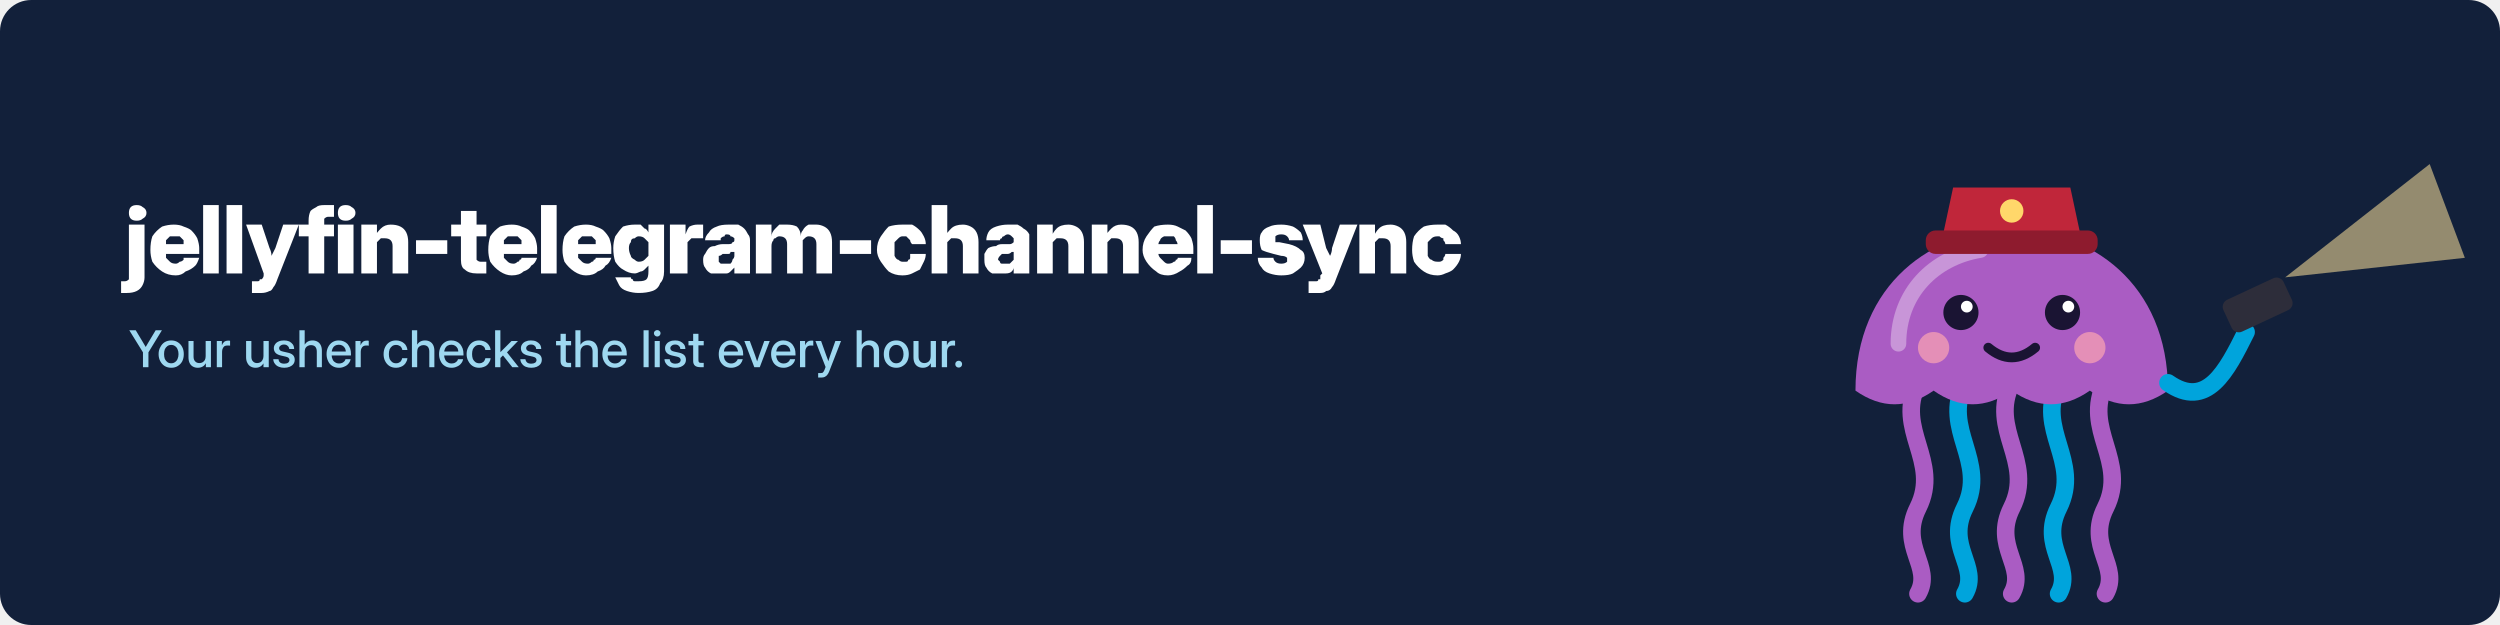
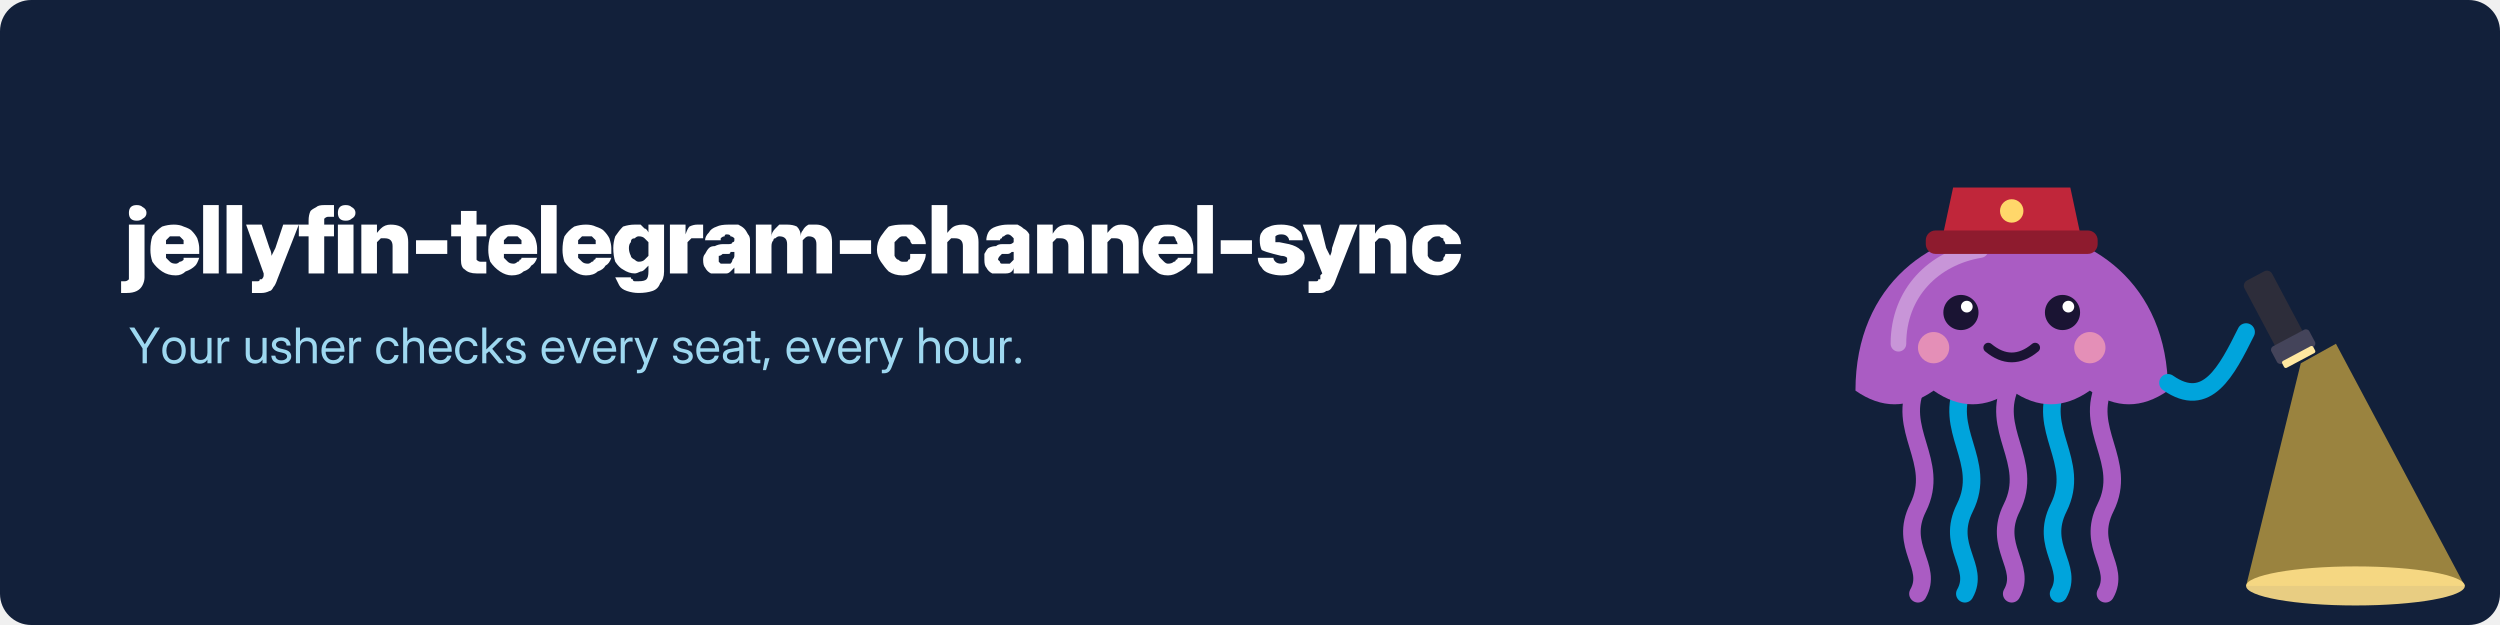
<svg xmlns="http://www.w3.org/2000/svg" viewBox="0 0 1280 320" width="1280" height="320" role="img" aria-label="jellyfin-telegram-channel-sync">
  <defs>
    <clipPath id="c">
      <rect width="1280" height="320" rx="16" />
    </clipPath>
  </defs>
  <g clip-path="url(#c)">
    <rect width="1280" height="320" fill="#12203A" />
    <path d="M982 196 c-12 24 12 40 0 64 c-10 20 8 30 0 44" fill="none" stroke="#AA5CC3" stroke-width="9" stroke-linecap="round" />
    <path d="M1006 196 c-12 24 12 40 0 64 c-10 20 8 30 0 44" fill="none" stroke="#00A4DC" stroke-width="9" stroke-linecap="round" />
    <path d="M1030 196 c-12 24 12 40 0 64 c-10 20 8 30 0 44" fill="none" stroke="#AA5CC3" stroke-width="9" stroke-linecap="round" />
    <path d="M1054 196 c-12 24 12 40 0 64 c-10 20 8 30 0 44" fill="none" stroke="#00A4DC" stroke-width="9" stroke-linecap="round" />
    <path d="M1078 196 c-12 24 12 40 0 64 c-10 20 8 30 0 44" fill="none" stroke="#AA5CC3" stroke-width="9" stroke-linecap="round" />
    <path d="M950 200 C950 90 1110 90 1110 200 Q1090 214 1070 200 Q1050 214 1030 200 Q1010 214 990 200 Q970 214 950 200 Z" fill="#AA5CC3" />
    <path d="M972 176 C972 150 990 132 1014 128" fill="none" stroke="#fff" stroke-width="8" stroke-linecap="round" opacity=".35" />
    <circle cx="1004" cy="160" r="9" fill="#1A1433" />
    <circle cx="1056" cy="160" r="9" fill="#1A1433" />
    <circle cx="1007" cy="157" r="3" fill="#fff" />
    <circle cx="1059" cy="157" r="3" fill="#fff" />
    <path d="M1018 178 q12 10 24 0" stroke="#1A1433" stroke-width="5" fill="none" stroke-linecap="round" />
    <circle cx="990" cy="178" r="8" fill="#F29CB4" opacity=".8" />
    <circle cx="1070" cy="178" r="8" fill="#F29CB4" opacity=".8" />
    <path d="M994 124 L1066 124 L1060 96 L1000 96 Z" fill="#C0263A" />
    <rect x="986" y="118" width="88" height="12" rx="5" fill="#8E1B2E" />
    <circle cx="1030" cy="108" r="6" fill="#FFD76A" />
    <path d="M1110 196 C1130 210 1140 190 1150 170" fill="none" stroke="#00A4DC" stroke-width="9" stroke-linecap="round" />
-     <rect x="1140" y="150" width="34" height="18" rx="4" fill="#2D2D3A" transform="rotate(-25 1150 160)" />
-     <path d="M1170 142 L1244 84 L1262 132 Z" fill="#FFE39A" opacity=".55" />
+     <path d="M1178 186 L1150 300 L1262 300 L1196 176 Z" fill="#F5C542" opacity=".6" />
+     <ellipse cx="1206" cy="300" rx="56" ry="10" fill="#FFE08A" opacity=".9" />
+     <g transform="rotate(62 1168 166)">
+       <rect x="1140" y="158" width="40" height="16" rx="3" fill="#2D2D3A" />
+       <rect x="1176" y="155" width="10" height="22" rx="2" fill="#44445A" />
+       <rect x="1185" y="157" width="4" height="18" rx="1" fill="#FFE8A0" />
+     </g>
    <path fill="#FFFFFF" d="M66 115l8 0l0 27q0 2-1 4q-1 2-3 3q-2 1-5 1l-3 0l0-6l2 0q1 0 2-1q0-1 0-2zm4-2q-2 0-3-1q-1-1-1-3q0-2 1-3q1-1 3-1q2 0 3 1q2 1 2 3q0 2-2 3q-1 1-3 1zM90 141q-4 0-7-2q-3-2-5-5q-1-3-1-6q0-4 1-7q2-3 5-5q3-1 6-1q3 0 5 1q3 1 4 2q2 2 3 4q1 3 1 5l0 3l-23 0l0-5l19 0l-4 1q0-2 0-3q-1-1-2-2q-1 0-2 0q-2 0-3 0q-1 1-2 2q0 1 0 3l0 3q0 2 0 3q1 1 2 2q1 1 3 1q1 0 2-1q1 0 2-1q0 0 0-1l8 0q-1 3-2 4q-2 2-5 3q-2 2-5 2zM112 105l0 35l-8 0l0-35zM124 105l0 35l-8 0l0-35zM129 150l0-6l3 0q1 0 1-1q1 0 1 0q1-1 1-2l0-1l-9-25l8 0l4 12q1 2 1 4q1 3 1 5l-2 0q1-2 1-5q1-2 2-4l4-12l8 0l-11 28q-1 3-2 4q-1 2-2 2q-2 1-4 1q-1 0-3 0q-1 0-2 0zM171 115l0 6l-18 0l0-6zm-13 25l0-27q0-3 1-5q1-1 3-2q1-1 4-1q2 0 3 0q1 0 2 0l0 6q0 0-1 0q-1 0-2 0q-1 0-2 1q0 0 0 2l0 26zM173 140l0-25l8 0l0 25zm4-27q-2 0-3-1q-1-1-1-3q0-2 1-3q1-1 3-1q2 0 3 1q2 1 2 3q0 2-2 3q-1 1-3 1zM193 127l0 13l-8 0l0-25l8 0l0 7l-2 0q2-3 4-5q2-2 5-2q3 0 5 1q2 1 3 3q1 2 1 5l0 16l-8 0l0-14q0-2-1-3q-1-1-3-1q-1 0-2 0q-1 1-2 2q0 1 0 3zM229 123l0 7l-16 0l0-7zM249 115l0 6l-18 0l0-6zm-13-7l8 0l0 24q0 1 0 1q1 1 2 1q1 0 1 0q1 0 2 0l0 6q-1 0-2 0q-1 0-3 0q-4 0-6-2q-2-1-2-5zM262 141q-3 0-6-2q-3-2-5-5q-1-3-1-6q0-4 1-7q2-3 5-5q3-1 6-1q3 0 5 1q3 1 4 2q2 2 3 4q1 3 1 5l0 3l-23 0l0-5l19 0l-4 1q0-2 0-3q-1-1-2-2q-1 0-3 0q-1 0-2 0q-1 1-2 2q0 1 0 3l0 3q0 2 0 3q1 1 2 2q1 1 3 1q1 0 2-1q1 0 1-1q1 0 1-1l8 0q-1 3-3 4q-1 2-4 3q-2 2-6 2zM285 105l0 35l-8 0l0-35zM300 141q-3 0-6-2q-3-2-5-5q-1-3-1-6q0-4 1-7q2-3 5-5q3-1 6-1q3 0 5 1q3 1 4 2q2 2 3 4q1 3 1 5l0 3l-23 0l0-5l19 0l-4 1q0-2 0-3q-1-1-2-2q-1 0-3 0q-1 0-2 0q-1 1-2 2q0 1 0 3l0 3q0 2 0 3q1 1 2 2q1 1 3 1q1 0 2-1q1 0 1-1q1 0 1-1l8 0q-1 3-3 4q-1 2-4 3q-2 2-6 2zM327 150q-3 0-6-1q-3-1-4-3q-1-2-2-4l8 0q0 1 1 1q0 1 1 1q1 0 2 0q3 0 4-1q1-1 1-4l0-3l0 0q-1 1-2 2q-1 1-2 1q-2 1-3 1q-3 0-6-2q-2-1-4-4q-1-3-1-7q0-3 1-6q2-3 4-5q3-1 6-1q1 0 3 0q1 1 2 2q1 0 2 2l0 0l0-4l8 0l0 24q0 4-2 6q-1 3-4 4q-3 1-7 1zm0-16q2 0 3-1q1-1 2-2q0-2 0-4q0-2 0-3q-1-1-2-2q-1-1-3-1q-1 0-2 1q-2 0-2 2q-1 1-1 3q0 2 1 4q0 1 2 2q1 1 2 1zM343 140l0-25l8 0l0 5l0 0q1-3 2-4q2-1 4-1q1 0 2 0q0 0 1 0l0 7q-1 0-2 0q-1 0-2 0q-1 0-2 0q-1 1-2 2q0 2 0 3l0 13zM369 140q-3 0-5 0q-2-1-3-3q-1-1-1-4q0-2 1-3q1-2 2-3q1-1 3-1q2-1 4-1q2 0 3 0q2 0 2-1q1 0 1-1l0 0q0-1 0-1q-1-1-2-1q0-1-2-1q-1 0-1 1q-1 0-2 1q0 0 0 1l-8 0q0-2 2-4q1-2 4-3q2-1 6-1q2 0 5 0q2 1 3 2q1 1 2 3q1 1 1 3l0 17l-8 0l0-3l0 0q-1 1-2 2q-1 1-2 1q-1 0-3 0zm2-5q2 0 3 0q1-1 1-2q1-1 1-2l0-2q0 0-1 0q0 0-1 0q0 1-1 1q-1 0-1 0q-1 0-2 0q-1 1-2 1q0 1 0 2q0 0 0 1q1 1 1 1q1 0 2 0zM387 140l0-25l8 0l0 6l0 0q0-2 2-4q1-1 2-2q2 0 4 0q3 0 5 1q2 2 2 5l0 0q0-2 1-3q1-2 3-3q2 0 4 0q2 0 4 1q2 1 3 3q1 2 1 5l0 16l-8 0l0-15q0-2-1-3q-1-1-3-1q-1 0-2 1q0 0-1 1q0 1 0 2l0 15l-8 0l0-15q0-2-1-3q-1-1-3-1q-1 0-2 1q-1 0-1 1q-1 1-1 3l0 14zM446 123l0 7l-16 0l0-7zM462 141q-4 0-7-2q-2-2-4-5q-2-3-2-6q0-4 2-7q2-3 4-5q3-1 7-1q3 0 5 0q2 1 4 3q1 1 2 3q1 2 1 4l-7 0q-1-1-1-2q0 0-1-1q0 0-1-1q-1 0-2 0q-1 0-2 1q-1 1-2 2q0 2 0 4q0 2 0 3q1 2 2 2q1 1 2 1q1 0 2 0q1 0 1-1q1 0 1-1q0-1 0-2l8 0q0 2-1 4q-1 2-2 4q-2 1-4 2q-2 1-5 1zM485 127l0 13l-8 0l0-35l8 0l0 17l-2 0q2-3 4-5q2-2 6-2q2 0 4 1q2 1 3 3q1 2 1 5l0 16l-8 0l0-14q0-2-1-3q-1-1-3-1q-1 0-2 0q-1 1-2 2q0 1 0 3zM512 140q-2 0-4 0q-2-1-3-3q-1-1-1-4q0-2 0-3q1-2 2-3q2-1 4-1q1-1 3-1q2 0 4 0q1 0 2-1q0 0 0-1l0 0q0-1 0-1q-1-1-1-1q-1-1-2-1q-1 0-2 1q-1 0-1 1q-1 0-1 1l-7 0q0-2 1-4q1-2 4-3q3-1 6-1q3 0 5 0q2 1 3 2q2 1 3 3q0 1 0 3l0 17l-8 0l0-3l0 0q0 1-1 2q-1 1-3 1q-1 0-3 0zm3-5q1 0 2 0q1-1 2-2q0-1 0-2l0-2q0 0 0 0q-1 0-1 0q-1 1-2 1q0 0-1 0q-1 0-2 0q-1 1-1 1q-1 1-1 2q0 0 1 1q0 1 1 1q1 0 2 0zM539 127l0 13l-8 0l0-25l8 0l0 7l-1 0q1-3 3-5q2-2 6-2q2 0 4 1q2 1 3 3q1 2 1 5l0 16l-8 0l0-14q0-2-1-3q-1-1-3-1q-1 0-2 0q-1 1-2 2q0 1 0 3zM567 127l0 13l-8 0l0-25l8 0l0 7l-2 0q2-3 4-5q2-2 5-2q3 0 5 1q2 1 3 3q1 2 1 5l0 16l-8 0l0-14q0-2-1-3q-1-1-3-1q-1 0-2 0q-1 1-2 2q0 1 0 3zM598 141q-4 0-6-2q-3-2-5-5q-2-3-2-6q0-4 2-7q2-3 4-5q3-1 7-1q3 0 5 1q2 1 4 2q2 2 3 4q1 3 1 5l0 3l-23 0l0-5l19 0l-4 1q0-2-1-3q0-1-1-2q-1 0-3 0q-1 0-2 0q-2 1-2 2q-1 1-1 3l0 3q0 2 1 3q1 1 2 2q1 1 2 1q2 0 3-1q1 0 1-1q1 0 1-1l7 0q0 3-2 4q-2 2-4 3q-3 2-6 2zM621 105l0 35l-8 0l0-35zM641 123l0 7l-16 0l0-7zM656 141q-3 0-6-1q-3-1-4-3q-2-2-2-5l8 0q0 1 1 2q1 1 3 1q2 0 3-1q0 0 0-1q0-1 0-1q-1-1-3-1l-4-1q-4-1-6-2q-1-2-1-5q0-3 1-4q1-2 4-3q2-1 6-1q3 0 6 1q2 1 4 3q1 2 1 4l-7 0q0-1-1-2q-1-1-3-1q-2 0-3 1q0 0 0 1q0 1 0 2q1 0 2 0l5 1q4 1 6 3q2 1 2 4q0 3-2 5q-1 1-4 3q-2 1-6 1zM670 150l0-6l4 0q1 0 1-1q1 0 1 0q0-1 0-2l1-1l-10-25l9 0l3 12q1 2 2 4q0 3 1 5l-2 0q0-2 1-5q1-2 1-4l4-12l9 0l-11 28q-1 3-2 4q-1 2-3 2q-1 1-3 1q-2 0-3 0q-1 0-3 0zM704 127l0 13l-8 0l0-25l8 0l0 7l-1 0q1-3 3-5q2-2 6-2q2 0 4 1q2 1 3 3q1 2 1 5l0 16l-8 0l0-14q0-2-1-3q-1-1-3-1q-1 0-2 0q-1 1-2 2q0 1 0 3zM736 141q-4 0-7-2q-3-2-5-5q-1-3-1-6q0-4 1-7q2-3 5-5q3-1 7-1q2 0 4 0q2 1 4 3q2 1 3 3q1 2 1 4l-8 0q0-1-1-2q0 0 0-1q-1 0-2-1q0 0-1 0q-2 0-3 1q-1 1-2 2q0 2 0 4q0 2 0 3q1 2 2 2q1 1 3 1q1 0 1 0q1 0 2-1q0 0 0-1q1-1 1-2l8 0q0 2-1 4q-1 2-3 4q-1 1-4 2q-2 1-4 1z" />
-     <path fill="#9ED8F0" d="M73.2 188l0-7.6l-7-11.3l3.3 0l3.6 6q0.5 0.8 1 1.7q0.5 0.9 1 1.7l-1 0q0.5-0.8 1-1.7q0.5-0.9 1-1.7l3.6-6l3.2 0l-6.9 11.3l0 7.6zM87.7 188.3q-1.9 0-3.4-0.9q-1.4-0.9-2.2-2.4q-0.9-1.6-0.9-3.7q0-2.1 0.9-3.6q0.8-1.6 2.2-2.5q1.5-0.9 3.4-0.9q1.9 0 3.3 0.9q1.5 0.9 2.3 2.5q0.8 1.5 0.8 3.6q0 2.1-0.8 3.7q-0.8 1.5-2.3 2.4q-1.4 0.9-3.3 0.9zm0-2.3q1.1 0 1.9-0.6q0.9-0.6 1.3-1.6q0.5-1.1 0.5-2.5q0-1.4-0.5-2.5q-0.4-1-1.3-1.6q-0.8-0.6-1.9-0.6q-1.2 0-2 0.6q-0.8 0.6-1.3 1.6q-0.4 1.1-0.4 2.5q0 1.4 0.4 2.5q0.5 1 1.3 1.6q0.8 0.6 2 0.6zM101.3 188.3q-1.4 0-2.5-0.6q-1.1-0.6-1.7-1.8q-0.6-1.2-0.6-3l0-8.3l2.6 0l0 8q0 1.6 0.8 2.4q0.8 0.9 2.2 0.9q0.9 0 1.6-0.4q0.7-0.4 1.2-1.2q0.4-0.8 0.4-2l0-7.7l2.7 0l0 13.4l-2.6 0l0-3.3l0.6 0q-0.7 1.8-1.8 2.7q-1.2 0.9-2.9 0.9zM111 188l0-13.4l2.6 0l0 2.2l0 0q0.4-1.1 1.2-1.8q0.8-0.6 2.1-0.6q0.3 0 0.5 0q0.3 0.1 0.4 0.1l0 2.5q-0.1 0-0.5-0.1q-0.4 0-0.9 0q-0.7 0-1.4 0.3q-0.6 0.4-0.9 1.1q-0.4 0.7-0.4 1.8l0 7.9zM130.9 188.3q-1.4 0-2.5-0.6q-1.1-0.6-1.7-1.8q-0.7-1.2-0.7-3l0-8.3l2.7 0l0 8q0 1.6 0.8 2.4q0.8 0.9 2.1 0.9q0.9 0 1.7-0.4q0.7-0.4 1.1-1.2q0.5-0.8 0.5-2l0-7.7l2.7 0l0 13.4l-2.7 0l0-3.3l0.6 0q-0.6 1.8-1.8 2.7q-1.2 0.9-2.8 0.9zM145.5 188.3q-1.5 0-2.7-0.5q-1.3-0.5-2-1.5q-0.8-0.9-0.9-2.4l2.7 0q0.1 1.1 0.8 1.7q0.8 0.6 2.1 0.6q1.3 0 2-0.5q0.7-0.6 0.7-1.4q0-0.6-0.5-1.1q-0.5-0.4-1.4-0.6l-2.2-0.5q-1.9-0.4-2.9-1.3q-1-1-1-2.5q0-1.2 0.7-2.1q0.6-0.9 1.8-1.4q1.1-0.5 2.7-0.5q1.5 0 2.7 0.5q1.1 0.6 1.8 1.5q0.7 1 0.7 2.4l-2.5 0q-0.1-1-0.8-1.6q-0.7-0.7-1.9-0.7q-1.1 0-1.8 0.6q-0.7 0.5-0.7 1.3q0 0.6 0.5 1.1q0.5 0.4 1.5 0.6l2.2 0.5q2 0.4 2.9 1.3q0.9 0.9 0.9 2.4q0 1.3-0.7 2.2q-0.7 0.9-1.9 1.4q-1.2 0.5-2.8 0.5zM156 180.3l0 7.7l-2.7 0l0-18.9l2.7 0l0 8.8l-0.7 0q0.7-1.8 1.8-2.7q1.2-0.9 2.9-0.9q1.4 0 2.5 0.6q1.1 0.6 1.7 1.8q0.6 1.2 0.6 2.9l0 8.4l-2.6 0l0-8q0-1.6-0.8-2.5q-0.8-0.8-2.2-0.8q-0.9 0-1.6 0.4q-0.8 0.4-1.2 1.1q-0.4 0.8-0.4 2.1zM173.6 188.3q-2 0-3.4-0.9q-1.5-0.9-2.2-2.5q-0.8-1.6-0.8-3.6q0-2 0.8-3.6q0.8-1.6 2.2-2.5q1.4-0.9 3.2-0.9q1.5 0 2.6 0.5q1.2 0.5 2 1.4q0.8 1 1.3 2.3q0.4 1.2 0.4 2.8l0 0.7l-11.3 0l0-2l9.9 0l-1.2 0.6q0-1.2-0.4-2.2q-0.5-0.9-1.3-1.4q-0.8-0.5-1.9-0.5q-1.1 0-2 0.5q-0.8 0.5-1.2 1.4q-0.5 1-0.5 2.2l0 1.2q0 1.2 0.5 2.2q0.4 1 1.3 1.5q0.8 0.6 2 0.6q0.9 0 1.6-0.3q0.6-0.3 1.1-0.8q0.4-0.4 0.6-1.1l2.6 0q-0.2 1.3-1.1 2.3q-0.8 1-2.1 1.5q-1.2 0.6-2.7 0.6zM182 188l0-13.4l2.6 0l0 2.2l0 0q0.4-1.1 1.2-1.8q0.8-0.6 2.1-0.6q0.3 0 0.5 0q0.3 0.1 0.4 0.1l0 2.5q-0.1 0-0.5-0.1q-0.4 0-0.9 0q-0.7 0-1.3 0.3q-0.7 0.4-1 1.1q-0.4 0.7-0.4 1.8l0 7.9zM202.8 188.3q-2 0-3.4-0.9q-1.4-0.9-2.2-2.5q-0.8-1.5-0.8-3.6q0-2 0.8-3.6q0.8-1.6 2.2-2.5q1.4-0.9 3.4-0.9q1.2 0 2.2 0.4q1 0.3 1.8 1q0.8 0.6 1.2 1.5q0.5 0.9 0.6 2l-2.6 0q-0.1-0.6-0.4-1.1q-0.2-0.4-0.6-0.8q-0.5-0.3-1-0.5q-0.5-0.2-1.2-0.2q-1.2 0-2 0.6q-0.8 0.6-1.3 1.6q-0.4 1.1-0.4 2.5q0 1.4 0.4 2.5q0.5 1 1.3 1.6q0.8 0.6 2 0.6q0.7 0 1.2-0.2q0.5-0.2 0.9-0.5q0.4-0.4 0.6-0.8q0.3-0.5 0.4-1.1l2.7 0q-0.1 1.1-0.6 1.9q-0.4 0.9-1.2 1.6q-0.8 0.7-1.8 1q-1 0.4-2.2 0.4zM213.6 180.3l0 7.7l-2.7 0l0-18.9l2.7 0l0 8.8l-0.7 0q0.7-1.8 1.8-2.7q1.2-0.9 2.9-0.9q1.4 0 2.5 0.6q1.1 0.6 1.7 1.8q0.6 1.2 0.6 2.9l0 8.4l-2.6 0l0-8q0-1.6-0.8-2.5q-0.8-0.8-2.2-0.8q-0.9 0-1.6 0.4q-0.8 0.4-1.2 1.1q-0.4 0.8-0.4 2.1zM231.2 188.3q-2 0-3.4-0.9q-1.5-0.9-2.2-2.5q-0.8-1.6-0.8-3.6q0-2 0.8-3.6q0.8-1.6 2.2-2.5q1.4-0.9 3.2-0.9q1.5 0 2.6 0.5q1.2 0.5 2 1.4q0.8 1 1.3 2.3q0.4 1.2 0.4 2.8l0 0.7l-11.3 0l0-2l9.9 0l-1.2 0.6q0-1.2-0.4-2.2q-0.5-0.9-1.3-1.4q-0.8-0.5-1.9-0.5q-1.1 0-2 0.5q-0.8 0.5-1.2 1.4q-0.5 1-0.5 2.2l0 1.2q0 1.2 0.5 2.2q0.4 1 1.3 1.5q0.8 0.6 2 0.6q0.9 0 1.6-0.3q0.6-0.3 1.1-0.8q0.4-0.4 0.6-1.1l2.6 0q-0.2 1.3-1.1 2.3q-0.8 1-2.1 1.5q-1.2 0.6-2.7 0.6zM245.3 188.3q-1.9 0-3.3-0.9q-1.4-0.9-2.2-2.5q-0.9-1.5-0.9-3.6q0-2 0.9-3.6q0.8-1.6 2.2-2.5q1.4-0.9 3.3-0.9q1.2 0 2.3 0.4q1 0.3 1.8 1q0.7 0.6 1.2 1.5q0.5 0.9 0.6 2l-2.7 0q-0.1-0.6-0.3-1.1q-0.3-0.4-0.7-0.8q-0.4-0.3-0.9-0.5q-0.6-0.2-1.2-0.2q-1.2 0-2 0.6q-0.8 0.6-1.3 1.6q-0.4 1.1-0.4 2.5q0 1.4 0.4 2.5q0.5 1 1.3 1.6q0.8 0.6 2 0.6q0.6 0 1.2-0.2q0.5-0.2 0.9-0.5q0.4-0.4 0.6-0.8q0.3-0.5 0.4-1.1l2.7 0q-0.1 1.1-0.6 1.9q-0.5 0.9-1.2 1.6q-0.8 0.7-1.8 1q-1.1 0.4-2.3 0.4zM256 183.5l0-3.2l0.2 0l5.7-5.7l3.3 0l-6.3 6.5l-0.5 0zm-2.5 4.5l0-18.9l2.7 0l0 18.9zm8.8 0l-5-6.3l1.8-1.9l6.5 8.2zM272 188.3q-1.5 0-2.8-0.5q-1.2-0.5-1.9-1.5q-0.8-0.9-0.9-2.4l2.6 0q0.2 1.1 0.9 1.7q0.7 0.6 2.1 0.6q1.2 0 2-0.5q0.7-0.6 0.7-1.4q0-0.6-0.5-1.1q-0.5-0.4-1.4-0.6l-2.2-0.5q-1.9-0.4-2.9-1.3q-1-1-1-2.5q0-1.2 0.7-2.1q0.6-0.9 1.8-1.4q1.1-0.5 2.6-0.5q1.6 0 2.7 0.5q1.2 0.6 1.9 1.5q0.7 1 0.7 2.4l-2.6 0q0-1-0.7-1.6q-0.7-0.7-1.9-0.7q-1.2 0-1.8 0.6q-0.7 0.5-0.7 1.3q0 0.6 0.5 1.1q0.5 0.4 1.4 0.6l2.3 0.5q2 0.4 2.9 1.3q0.9 0.9 0.9 2.4q0 1.3-0.7 2.2q-0.7 0.9-1.9 1.4q-1.2 0.5-2.8 0.5zM292.4 174.6l0 2.2l-7.7 0l0-2.2zm-5.4-3.7l2.7 0l0 13.6q0 0.7 0.3 1q0.3 0.3 1.1 0.3q0.3 0 0.7 0q0.4 0 0.6 0l0 2.2q-0.3 0-0.8 0q-0.4 0-0.9 0q-1.8 0-2.8-0.8q-0.9-0.8-0.9-2.4zM297.2 180.3l0 7.7l-2.6 0l0-18.9l2.6 0l0 8.8l-0.6 0q0.6-1.8 1.8-2.7q1.2-0.9 2.8-0.9q1.4 0 2.5 0.6q1.1 0.6 1.7 1.8q0.7 1.2 0.7 2.9l0 8.4l-2.7 0l0-8q0-1.6-0.8-2.5q-0.7-0.8-2.1-0.8q-0.9 0-1.7 0.4q-0.7 0.4-1.1 1.1q-0.5 0.8-0.5 2.1zM314.8 188.3q-2 0-3.4-0.9q-1.4-0.9-2.2-2.5q-0.8-1.6-0.8-3.6q0-2 0.8-3.6q0.8-1.6 2.3-2.5q1.4-0.9 3.2-0.9q1.4 0 2.6 0.5q1.1 0.5 1.9 1.4q0.9 1 1.3 2.3q0.4 1.2 0.4 2.8l0 0.7l-11.3 0l0-2l9.9 0l-1.1 0.6q0-1.2-0.5-2.2q-0.4-0.9-1.3-1.4q-0.8-0.5-1.9-0.5q-1.1 0-1.9 0.5q-0.8 0.5-1.3 1.4q-0.4 1-0.4 2.2l0 1.2q0 1.2 0.4 2.2q0.5 1 1.3 1.5q0.9 0.6 2.1 0.6q0.8 0 1.5-0.3q0.7-0.3 1.1-0.8q0.5-0.4 0.7-1.1l2.5 0q-0.2 1.3-1 2.3q-0.9 1-2.1 1.5q-1.3 0.6-2.8 0.6zM332.1 169.1l0 18.9l-2.6 0l0-18.9zM335.2 188l0-13.4l2.6 0l0 13.4zm1.3-15.7q-0.7 0-1.2-0.5q-0.5-0.5-0.5-1.2q0-0.7 0.5-1.1q0.5-0.5 1.2-0.5q0.7 0 1.2 0.5q0.5 0.4 0.5 1.1q0 0.7-0.5 1.2q-0.5 0.5-1.2 0.5zM345.8 188.3q-1.5 0-2.8-0.5q-1.2-0.5-1.9-1.5q-0.8-0.9-0.9-2.4l2.7 0q0.1 1.1 0.8 1.7q0.8 0.6 2.1 0.6q1.2 0 2-0.5q0.7-0.6 0.7-1.4q0-0.6-0.5-1.1q-0.5-0.4-1.4-0.6l-2.2-0.5q-1.9-0.4-2.9-1.3q-1-1-1-2.5q0-1.2 0.7-2.1q0.6-0.9 1.8-1.4q1.1-0.5 2.7-0.5q1.5 0 2.6 0.5q1.2 0.6 1.9 1.5q0.7 1 0.7 2.4l-2.6 0q0-1-0.7-1.6q-0.7-0.7-1.9-0.7q-1.2 0-1.8 0.6q-0.7 0.5-0.7 1.3q0 0.6 0.5 1.1q0.5 0.4 1.4 0.6l2.3 0.5q2 0.4 2.9 1.3q0.9 0.9 0.9 2.4q0 1.3-0.7 2.2q-0.7 0.9-1.9 1.4q-1.2 0.5-2.8 0.5zM360.3 174.6l0 2.2l-7.8 0l0-2.2zm-5.4-3.7l2.7 0l0 13.6q0 0.7 0.3 1q0.3 0.3 1.1 0.3q0.3 0 0.7 0q0.3 0 0.6 0l0 2.2q-0.3 0-0.8 0q-0.5 0-0.9 0q-1.9 0-2.8-0.8q-0.9-0.8-0.9-2.4zM374.3 188.3q-1.9 0-3.4-0.9q-1.4-0.9-2.2-2.5q-0.7-1.6-0.7-3.6q0-2 0.8-3.6q0.8-1.6 2.2-2.5q1.4-0.9 3.2-0.9q1.4 0 2.6 0.5q1.1 0.5 1.9 1.4q0.9 1 1.3 2.3q0.5 1.2 0.5 2.8l0 0.7l-11.3 0l0-2l9.9 0l-1.2 0.6q0-1.2-0.5-2.2q-0.4-0.9-1.2-1.4q-0.9-0.5-2-0.5q-1.1 0-1.9 0.5q-0.8 0.5-1.3 1.4q-0.4 1-0.4 2.2l0 1.2q0 1.2 0.4 2.2q0.5 1 1.3 1.5q0.9 0.6 2.1 0.6q0.9 0 1.5-0.3q0.7-0.3 1.1-0.8q0.5-0.4 0.7-1.1l2.6 0q-0.3 1.3-1.1 2.3q-0.8 1-2.1 1.5q-1.2 0.6-2.8 0.6zM386.2 188l-5.1-13.4l2.8 0l2.7 7.3q0.4 1.1 0.7 2.1q0.3 1.1 0.7 2.1l-0.7 0q0.4-1 0.7-2.1q0.3-1 0.7-2.1l2.6-7.3l2.8 0l-5.1 13.4zM401.2 188.3q-2 0-3.4-0.9q-1.5-0.9-2.2-2.5q-0.8-1.6-0.8-3.6q0-2 0.8-3.6q0.8-1.6 2.2-2.5q1.4-0.9 3.2-0.9q1.5 0 2.6 0.5q1.2 0.5 2 1.4q0.8 1 1.3 2.3q0.4 1.2 0.4 2.8l0 0.7l-11.3 0l0-2l9.9 0l-1.2 0.6q0-1.2-0.4-2.2q-0.5-0.9-1.3-1.4q-0.8-0.5-1.9-0.5q-1.1 0-1.9 0.5q-0.9 0.5-1.3 1.4q-0.5 1-0.5 2.2l0 1.2q0 1.2 0.5 2.2q0.4 1 1.3 1.5q0.8 0.6 2 0.6q0.9 0 1.6-0.3q0.6-0.3 1.1-0.8q0.4-0.4 0.6-1.1l2.6 0q-0.2 1.3-1.1 2.3q-0.8 1-2.1 1.5q-1.2 0.6-2.7 0.6zM409.6 188l0-13.4l2.6 0l0 2.2l0 0q0.4-1.1 1.2-1.8q0.8-0.6 2.1-0.6q0.3 0 0.5 0q0.3 0.1 0.4 0.1l0 2.5q-0.1 0-0.5-0.1q-0.4 0-0.9 0q-0.7 0-1.3 0.3q-0.7 0.4-1 1.1q-0.4 0.7-0.4 1.8l0 7.9zM418.9 193.3l0-2.3l1.4 0q0.5 0 0.8-0.1q0.3-0.2 0.5-0.5q0.3-0.4 0.5-0.9l0.6-1.6l-5.2-13.3l2.9 0l2.6 7.3q0.4 1.1 0.8 2.1q0.3 1.1 0.6 2.1l-0.7 0q0.3-1 0.7-2.1q0.3-1 0.7-2.1l2.6-7.3l2.9 0l-6.1 15.7q-0.4 1-1 1.7q-0.5 0.6-1.3 1q-0.7 0.3-1.6 0.3q-0.4 0-0.9 0q-0.4 0-0.8 0zM441.2 180.3l0 7.7l-2.6 0l0-18.9l2.6 0l0 8.8l-0.6 0q0.6-1.8 1.8-2.7q1.2-0.9 2.8-0.9q1.4 0 2.5 0.6q1.1 0.6 1.8 1.8q0.6 1.2 0.6 2.9l0 8.4l-2.7 0l0-8q0-1.6-0.8-2.5q-0.7-0.8-2.1-0.8q-0.9 0-1.7 0.4q-0.7 0.4-1.1 1.1q-0.5 0.8-0.5 2.1zM458.9 188.3q-1.9 0-3.4-0.9q-1.4-0.9-2.2-2.4q-0.8-1.6-0.8-3.7q0-2.1 0.8-3.6q0.8-1.6 2.2-2.5q1.5-0.9 3.4-0.9q1.9 0 3.3 0.9q1.5 0.9 2.3 2.5q0.8 1.5 0.8 3.6q0 2.1-0.8 3.7q-0.8 1.5-2.3 2.4q-1.4 0.9-3.3 0.9zm0-2.3q1.1 0 2-0.6q0.8-0.6 1.2-1.6q0.5-1.1 0.5-2.5q0-1.4-0.5-2.5q-0.4-1-1.2-1.6q-0.9-0.6-2-0.6q-1.2 0-2 0.6q-0.8 0.6-1.3 1.6q-0.4 1.1-0.4 2.5q0 1.4 0.4 2.5q0.5 1 1.3 1.6q0.8 0.6 2 0.6zM472.5 188.3q-1.4 0-2.5-0.6q-1.1-0.6-1.7-1.8q-0.6-1.2-0.6-3l0-8.3l2.6 0l0 8q0 1.6 0.8 2.4q0.8 0.9 2.2 0.9q0.9 0 1.6-0.4q0.8-0.4 1.2-1.2q0.4-0.8 0.4-2l0-7.7l2.7 0l0 13.4l-2.6 0l0-3.3l0.6 0q-0.7 1.8-1.8 2.7q-1.2 0.9-2.9 0.9zM482.2 188l0-13.4l2.6 0l0 2.2l0 0q0.4-1.1 1.2-1.8q0.8-0.6 2.1-0.6q0.3 0 0.5 0q0.3 0.1 0.4 0.1l0 2.5q-0.1 0-0.5-0.1q-0.4 0-0.9 0q-0.7 0-1.3 0.3q-0.7 0.4-1 1.1q-0.4 0.7-0.4 1.8l0 7.9zM490.9 188.2q-0.8 0-1.3-0.5q-0.5-0.5-0.5-1.3q0-0.7 0.5-1.2q0.5-0.5 1.3-0.5q0.7 0 1.2 0.5q0.5 0.5 0.5 1.2q0 0.8-0.5 1.3q-0.5 0.5-1.2 0.5z" />
+     <path fill="#9ED8F0" d="M73 186v-7.6l-6.8-10.7h2.6l3.7 5.9q0.5 0.9 1.1 1.8q0.5 0.9 1 1.7h-1q0.5-0.8 1.1-1.7q0.5-0.9 1-1.8l3.7-5.9h2.5l-6.7 10.7v7.6zm16.1 0.3q-1.8 0-3.1-0.9q-1.4-0.8-2.2-2.4q-0.7-1.5-0.7-3.5q0-2 0.7-3.5q0.8-1.5 2.2-2.4q1.3-0.9 3.1-0.9q1.8 0 3.2 0.9q1.3 0.9 2.1 2.4q0.7 1.5 0.7 3.5q0 2-0.7 3.5q-0.8 1.6-2.1 2.4q-1.4 0.9-3.2 0.9zm0-1.9q1.2 0 2.1-0.6q0.9-0.6 1.4-1.7q0.4-1.1 0.4-2.6q0-1.5-0.4-2.6q-0.5-1.1-1.4-1.7q-0.9-0.6-2.1-0.6q-1.2 0-2.1 0.6q-0.9 0.6-1.3 1.7q-0.5 1.1-0.5 2.6q0 1.5 0.5 2.6q0.4 1.1 1.3 1.7q0.9 0.6 2.1 0.6zm13.2 1.8q-1.3 0-2.3-0.5q-1.1-0.6-1.8-1.7q-0.6-1.2-0.6-2.9v-8.1h2.1v7.9q0 1.7 0.8 2.6q0.8 0.8 2.2 0.8q1 0 1.8-0.4q0.7-0.3 1.2-1.2q0.5-0.8 0.5-2.1v-7.6h2.1v13h-2.1v-3.2h0.6q-0.6 1.8-1.8 2.6q-1.1 0.8-2.7 0.8zm9.1-0.2v-13h1.9v2h0.1q0.4-1 1.1-1.6q0.8-0.6 2-0.6q0.3 0 0.5 0q0.3 0.1 0.4 0.1v2.1q-0.1-0.1-0.5-0.1q-0.3-0.1-0.8-0.1q-0.7 0-1.3 0.4q-0.6 0.3-1 1q-0.4 0.7-0.4 1.8v8zm19.2 0.2q-1.4 0-2.4-0.5q-1.1-0.6-1.8-1.7q-0.6-1.2-0.6-2.9v-8.1h2.1v7.9q0 1.7 0.8 2.6q0.8 0.8 2.2 0.8q1 0 1.8-0.4q0.7-0.3 1.2-1.2q0.5-0.8 0.5-2.1v-7.6h2.1v13h-2.1v-3.2h0.6q-0.6 1.8-1.8 2.6q-1.1 0.8-2.6 0.8zm13.5 0.1q-1.4 0-2.5-0.5q-1.2-0.4-1.9-1.3q-0.7-1-0.8-2.4h2.1q0.1 1.2 0.9 1.8q0.8 0.6 2.1 0.6q1.4 0 2.2-0.6q0.8-0.5 0.8-1.4q0-0.7-0.6-1.2q-0.5-0.4-1.4-0.6l-2.1-0.5q-1.8-0.4-2.7-1.4q-1-0.9-1-2.3q0-1.1 0.6-2q0.6-0.8 1.7-1.3q1.1-0.5 2.5-0.5q1.3 0 2.4 0.5q1.1 0.5 1.7 1.5q0.6 0.9 0.7 2.2h-2.1q0-1-0.7-1.7q-0.8-0.7-2-0.7q-1.2 0-2 0.6q-0.7 0.6-0.7 1.4q0 0.7 0.6 1.2q0.5 0.4 1.4 0.7l2.1 0.5q1.9 0.4 2.8 1.3q0.9 0.9 0.9 2.3q0 1.2-0.7 2q-0.6 0.9-1.8 1.3q-1.1 0.5-2.5 0.5zm9.5-7.9v7.6h-2.1v-18.3h2.1v8.5h-0.6q0.6-1.8 1.7-2.6q1.2-0.8 2.7-0.8q1.3 0 2.4 0.5q1.1 0.6 1.8 1.7q0.6 1.2 0.6 2.9v8.1h-2.1v-7.9q0-1.7-0.8-2.6q-0.8-0.8-2.3-0.8q-0.9 0-1.7 0.4q-0.8 0.3-1.2 1.2q-0.5 0.8-0.5 2.1zm17.1 7.9q-1.9 0-3.3-0.9q-1.3-0.9-2.1-2.4q-0.7-1.5-0.7-3.5q0-2 0.8-3.5q0.7-1.5 2.1-2.4q1.3-0.9 3-0.9q1.4 0 2.5 0.5q1 0.5 1.8 1.4q0.8 0.9 1.2 2.2q0.4 1.2 0.4 2.7v0.6h-10.7v-1.8h9.6l-0.9 0.6q0-1.3-0.5-2.3q-0.5-0.9-1.4-1.5q-0.8-0.5-2-0.5q-1.1 0-2 0.5q-0.9 0.6-1.3 1.5q-0.5 1-0.5 2.3v0.9q0 1.4 0.5 2.4q0.4 1 1.3 1.6q0.9 0.6 2.2 0.6q0.9 0 1.6-0.3q0.7-0.3 1.2-0.8q0.4-0.5 0.6-1.2h2.1q-0.2 1.3-1 2.2q-0.8 0.9-2 1.5q-1.1 0.5-2.5 0.5zm8.1-0.3v-13h2v2h0.1q0.3-1 1.1-1.6q0.8-0.6 2-0.6q0.3 0 0.5 0q0.2 0.1 0.4 0.1v2.1q-0.2-0.1-0.5-0.1q-0.4-0.1-0.8-0.1q-0.7 0-1.3 0.4q-0.7 0.3-1 1q-0.4 0.7-0.4 1.8v8zm19.8 0.3q-1.8 0-3.2-0.9q-1.3-0.8-2.1-2.4q-0.7-1.5-0.7-3.5q0-2 0.7-3.5q0.8-1.5 2.1-2.4q1.4-0.9 3.2-0.9q1.1 0 2 0.3q1 0.4 1.7 1q0.7 0.6 1.2 1.4q0.4 0.9 0.6 1.8h-2.1q-0.2-0.5-0.4-1q-0.3-0.5-0.7-0.8q-0.4-0.4-1-0.6q-0.6-0.2-1.3-0.2q-1.2 0-2.1 0.6q-0.9 0.6-1.3 1.7q-0.5 1.1-0.5 2.6q0 1.5 0.5 2.6q0.4 1.1 1.3 1.7q0.9 0.6 2.1 0.6q0.7 0 1.3-0.2q0.5-0.2 0.9-0.5q0.4-0.4 0.7-0.9q0.3-0.4 0.4-1h2.2q-0.2 0.9-0.6 1.8q-0.5 0.8-1.2 1.4q-0.7 0.6-1.7 1q-0.9 0.3-2 0.3zm9.9-7.9v7.6h-2.1v-18.3h2.1v8.5h-0.6q0.6-1.8 1.7-2.6q1.2-0.8 2.7-0.8q1.3 0 2.4 0.5q1.1 0.6 1.7 1.7q0.7 1.2 0.7 2.9v8.1h-2.1v-7.9q0-1.7-0.8-2.6q-0.8-0.8-2.3-0.8q-0.9 0-1.7 0.4q-0.8 0.3-1.2 1.2q-0.5 0.8-0.5 2.1zm17.1 7.9q-2 0-3.3-0.9q-1.3-0.9-2.1-2.4q-0.7-1.5-0.7-3.5q0-2 0.8-3.5q0.7-1.5 2.1-2.4q1.3-0.9 3-0.9q1.4 0 2.4 0.5q1.1 0.5 1.9 1.4q0.8 0.9 1.2 2.2q0.4 1.2 0.4 2.7v0.6h-10.7v-1.8h9.5l-0.9 0.6q0-1.3-0.4-2.3q-0.5-0.9-1.4-1.5q-0.8-0.5-2-0.5q-1.1 0-2 0.5q-0.9 0.6-1.3 1.5q-0.5 1-0.5 2.3v0.9q0 1.4 0.5 2.4q0.4 1 1.3 1.6q0.9 0.6 2.2 0.6q0.9 0 1.6-0.3q0.7-0.3 1.1-0.8q0.5-0.5 0.7-1.2h2.1q-0.3 1.3-1 2.2q-0.8 0.9-2 1.5q-1.1 0.5-2.5 0.5zm13.5 0q-1.8 0-3.2-0.9q-1.4-0.8-2.1-2.4q-0.8-1.5-0.8-3.5q0-2 0.8-3.5q0.7-1.5 2.1-2.4q1.4-0.9 3.2-0.9q1.1 0 2 0.3q1 0.4 1.7 1q0.7 0.6 1.2 1.4q0.4 0.9 0.5 1.8h-2.1q-0.1-0.5-0.4-1q-0.2-0.5-0.7-0.8q-0.4-0.4-0.9-0.6q-0.6-0.2-1.3-0.2q-1.3 0-2.1 0.6q-0.9 0.6-1.4 1.7q-0.4 1.1-0.4 2.6q0 1.5 0.4 2.6q0.5 1.1 1.4 1.7q0.8 0.6 2.1 0.6q0.7 0 1.2-0.2q0.6-0.2 1-0.5q0.4-0.4 0.7-0.9q0.2-0.4 0.4-1h2.1q-0.1 0.9-0.5 1.8q-0.5 0.8-1.2 1.4q-0.8 0.6-1.7 1q-0.9 0.3-2 0.3zm9.7-5v-2.4h0.2l6-5.9h2.7l-6.3 6.2h-0.2zm-1.9 4.7v-18.3h2.1v18.3zm8.6 0l-5.3-6.4l1.5-1.4l6.5 7.8zm8.7 0.3q-1.4 0-2.5-0.5q-1.2-0.4-1.9-1.3q-0.7-1-0.8-2.4h2.1q0.1 1.2 0.9 1.8q0.8 0.6 2.1 0.6q1.4 0 2.2-0.6q0.8-0.5 0.8-1.4q0-0.7-0.6-1.2q-0.5-0.4-1.4-0.6l-2.1-0.5q-1.8-0.4-2.7-1.4q-1-0.9-1-2.3q0-1.1 0.6-2q0.6-0.8 1.7-1.3q1.1-0.5 2.5-0.5q1.3 0 2.4 0.5q1.1 0.5 1.7 1.5q0.6 0.9 0.7 2.2h-2.1q0-1-0.7-1.7q-0.8-0.7-2-0.7q-1.2 0-2 0.6q-0.7 0.6-0.7 1.4q0 0.7 0.6 1.2q0.5 0.4 1.5 0.7l2 0.5q1.9 0.4 2.8 1.3q0.9 0.9 0.9 2.3q0 1.2-0.7 2q-0.6 0.9-1.8 1.3q-1.1 0.5-2.5 0.5zm19.1 0q-1.9 0-3.3-0.9q-1.3-0.9-2-2.4q-0.7-1.5-0.7-3.5q0-2 0.7-3.5q0.8-1.5 2.1-2.4q1.3-0.9 3-0.9q1.4 0 2.5 0.5q1.1 0.5 1.8 1.4q0.8 0.9 1.2 2.2q0.4 1.2 0.4 2.7v0.6h-10.6v-1.8h9.5l-0.9 0.6q0-1.3-0.5-2.3q-0.5-0.9-1.3-1.5q-0.9-0.5-2.1-0.5q-1.1 0-2 0.5q-0.8 0.6-1.3 1.5q-0.5 1-0.5 2.3v0.9q0 1.4 0.5 2.4q0.4 1 1.3 1.6q0.9 0.6 2.2 0.6q0.9 0 1.6-0.3q0.7-0.3 1.2-0.8q0.4-0.5 0.6-1.2h2.1q-0.2 1.3-1 2.2q-0.8 0.9-1.9 1.5q-1.2 0.5-2.6 0.5zm12-0.3l-5-13h2.2l2.8 7.5q0.4 0.9 0.7 1.9q0.3 0.9 0.6 1.8h-0.5q0.3-0.9 0.7-1.8q0.3-1 0.6-1.9l2.8-7.5h2.2l-5 13zm14.4 0.3q-1.9 0-3.3-0.9q-1.3-0.9-2-2.4q-0.7-1.5-0.7-3.5q0-2 0.7-3.5q0.8-1.5 2.1-2.4q1.3-0.9 3-0.9q1.4 0 2.5 0.5q1.1 0.5 1.9 1.4q0.7 0.9 1.1 2.2q0.5 1.2 0.5 2.7v0.6h-10.7v-1.8h9.5l-0.9 0.6q0-1.3-0.5-2.3q-0.5-0.9-1.3-1.5q-0.9-0.5-2.1-0.5q-1.1 0-2 0.5q-0.8 0.6-1.3 1.5q-0.5 1-0.5 2.3v0.9q0 1.4 0.5 2.4q0.5 1 1.3 1.6q0.9 0.6 2.2 0.6q0.9 0 1.6-0.3q0.7-0.3 1.2-0.8q0.4-0.5 0.6-1.2h2.1q-0.2 1.3-1 2.2q-0.8 0.9-1.9 1.5q-1.2 0.5-2.6 0.5zm8.1-0.3v-13h2v2h0.1q0.3-1 1.1-1.6q0.8-0.6 2-0.6q0.3 0 0.5 0q0.3 0.1 0.4 0.1v2.1q-0.1-0.1-0.5-0.1q-0.3-0.1-0.8-0.1q-0.7 0-1.3 0.4q-0.6 0.3-1 1q-0.4 0.7-0.4 1.8v8zm8.3 5.1v-1.8h1.2q0.4 0 0.8-0.2q0.3-0.1 0.5-0.5q0.3-0.3 0.5-0.9l0.7-1.8l-5-12.9h2.2l2.8 7.5q0.4 0.9 0.7 1.9q0.4 0.9 0.7 1.8h-0.6q0.3-0.9 0.7-1.8q0.3-1 0.7-1.9l2.7-7.5h2.2l-6 15.4q-0.3 0.9-0.8 1.5q-0.6 0.6-1.2 0.9q-0.7 0.3-1.6 0.3q-0.3 0-0.6 0q-0.3 0-0.6 0zm23.6-4.8q-1.4 0-2.5-0.5q-1.2-0.4-1.9-1.3q-0.7-1-0.8-2.4h2.1q0.1 1.2 0.9 1.8q0.8 0.6 2.1 0.6q1.4 0 2.2-0.6q0.8-0.5 0.8-1.4q0-0.7-0.6-1.2q-0.5-0.4-1.4-0.6l-2.1-0.5q-1.8-0.4-2.7-1.4q-1-0.9-1-2.3q0-1.1 0.6-2q0.6-0.8 1.7-1.3q1.1-0.5 2.4-0.5q1.4 0 2.5 0.5q1.1 0.5 1.7 1.5q0.6 0.9 0.7 2.2h-2.1q0-1-0.7-1.7q-0.8-0.7-2.1-0.7q-1.1 0-1.9 0.6q-0.7 0.6-0.7 1.4q0 0.7 0.6 1.2q0.5 0.4 1.4 0.7l2.1 0.5q1.9 0.4 2.8 1.3q0.9 0.9 0.9 2.3q0 1.2-0.7 2q-0.6 0.9-1.8 1.3q-1.1 0.5-2.5 0.5zm12.8 0q-1.9 0-3.3-0.9q-1.3-0.9-2-2.4q-0.7-1.5-0.7-3.5q0-2 0.7-3.5q0.8-1.5 2.1-2.4q1.3-0.9 3-0.9q1.4 0 2.5 0.5q1.1 0.5 1.8 1.4q0.8 0.9 1.2 2.2q0.4 1.2 0.4 2.7v0.6h-10.6v-1.8h9.5l-0.9 0.6q0-1.3-0.5-2.3q-0.5-0.9-1.3-1.5q-0.9-0.5-2.1-0.5q-1.1 0-2 0.5q-0.8 0.6-1.3 1.5q-0.5 1-0.5 2.3v0.9q0 1.4 0.5 2.4q0.4 1 1.3 1.6q0.9 0.6 2.2 0.6q0.9 0 1.6-0.3q0.7-0.3 1.2-0.8q0.4-0.5 0.6-1.2h2.1q-0.2 1.3-1 2.2q-0.8 0.9-1.9 1.5q-1.2 0.5-2.6 0.5zm12.1-0.1q-1.3 0-2.3-0.4q-1-0.5-1.6-1.4q-0.6-0.8-0.6-2.1q0-1.2 0.4-1.9q0.4-0.7 1.2-1.1q0.7-0.4 1.6-0.6q1-0.2 1.9-0.3q1.3-0.2 2-0.3q0.7 0 1-0.2q0.3-0.2 0.3-0.7v-0.2q0-0.7-0.3-1.2q-0.4-0.6-1-0.9q-0.7-0.3-1.6-0.3q-0.9 0-1.6 0.3q-0.7 0.3-1.1 0.8q-0.4 0.5-0.4 1.2h-2.2q0.1-1.2 0.8-2.1q0.6-1 1.8-1.5q1.2-0.5 2.7-0.5q1.2 0 2.1 0.3q0.9 0.3 1.5 0.8q0.7 0.6 1 1.4q0.4 0.8 0.4 1.7v9h-2.1v-1.8h0q-0.3 0.4-0.7 0.9q-0.5 0.5-1.3 0.8q-0.7 0.3-1.9 0.3zm0.3-1.9q1.3 0 2.1-0.4q0.8-0.5 1.1-1.2q0.4-0.8 0.4-1.6v-1.6q-0.1 0.1-0.4 0.2q-0.4 0.1-0.8 0.2q-0.5 0-1.1 0.1q-0.5 0.1-1.1 0.2q-0.7 0.1-1.4 0.3q-0.7 0.3-1.1 0.7q-0.4 0.4-0.4 1.2q0 0.6 0.3 1q0.4 0.5 1 0.7q0.6 0.2 1.4 0.2zm14.4-11.3v1.8h-7v-1.8zm-4.7-3.5h2.1v13.3q0 0.8 0.3 1.1q0.3 0.3 1.1 0.3q0.3 0 0.6 0q0.4 0 0.6 0v1.8q-0.3 0-0.7 0q-0.3 0-0.7 0q-1.6 0-2.5-0.7q-0.8-0.8-0.8-2.2zm6 20l1.1-6.1h2.3l-1.8 6.1zm18.1-3.2q-1.9 0-3.2-0.9q-1.4-0.9-2.1-2.4q-0.7-1.5-0.7-3.5q0-2 0.7-3.5q0.8-1.5 2.1-2.4q1.3-0.9 3.1-0.9q1.3 0 2.4 0.5q1.1 0.5 1.9 1.4q0.7 0.9 1.2 2.2q0.4 1.2 0.4 2.7v0.6h-10.7v-1.8h9.5l-0.9 0.6q0-1.3-0.5-2.3q-0.4-0.9-1.3-1.5q-0.9-0.5-2-0.5q-1.2 0-2 0.5q-0.9 0.6-1.4 1.5q-0.5 1-0.5 2.3v0.9q0 1.4 0.5 2.4q0.5 1 1.4 1.6q0.8 0.6 2.1 0.6q0.9 0 1.6-0.3q0.7-0.3 1.2-0.8q0.5-0.5 0.7-1.2h2q-0.2 1.3-1 2.2q-0.7 0.9-1.9 1.5q-1.2 0.5-2.6 0.5zm12-0.3l-5-13h2.2l2.8 7.5q0.4 0.9 0.7 1.9q0.3 0.9 0.6 1.8h-0.5q0.4-0.9 0.7-1.8q0.3-1 0.6-1.9l2.8-7.5h2.2l-5 13zm14.4 0.3q-1.9 0-3.2-0.9q-1.4-0.9-2.1-2.4q-0.7-1.5-0.7-3.5q0-2 0.7-3.5q0.8-1.5 2.1-2.4q1.3-0.9 3.1-0.9q1.3 0 2.4 0.5q1.1 0.5 1.9 1.4q0.8 0.9 1.2 2.2q0.4 1.2 0.4 2.7v0.6h-10.7v-1.8h9.5l-0.9 0.6q0-1.3-0.5-2.3q-0.4-0.9-1.3-1.5q-0.9-0.5-2-0.5q-1.2 0-2 0.5q-0.9 0.6-1.4 1.5q-0.4 1-0.4 2.3v0.9q0 1.4 0.4 2.4q0.5 1 1.4 1.6q0.8 0.6 2.1 0.6q0.9 0 1.6-0.3q0.7-0.3 1.2-0.8q0.5-0.5 0.7-1.2h2.1q-0.3 1.3-1.1 2.2q-0.7 0.9-1.9 1.5q-1.2 0.5-2.6 0.5zm8.2-0.3v-13h2v2h0q0.4-1 1.1-1.6q0.8-0.6 2-0.6q0.3 0 0.6 0q0.2 0.1 0.3 0.1v2.1q-0.1-0.1-0.5-0.1q-0.3-0.1-0.8-0.1q-0.7 0-1.3 0.4q-0.6 0.3-1 1q-0.3 0.7-0.3 1.8v8zm8.2 5.1v-1.8h1.3q0.4 0 0.7-0.2q0.3-0.1 0.6-0.5q0.2-0.3 0.4-0.9l0.7-1.8l-5-12.9h2.3l2.8 7.5q0.3 0.9 0.7 1.9q0.3 0.9 0.6 1.8h-0.6q0.4-0.9 0.7-1.8q0.3-1 0.7-1.9l2.7-7.5h2.3l-6 15.4q-0.4 0.9-0.9 1.5q-0.5 0.6-1.2 0.9q-0.7 0.3-1.5 0.3q-0.4 0-0.7 0q-0.3 0-0.6 0zm21.2-12.7v7.6h-2.1v-18.3h2.1v8.5h-0.7q0.7-1.8 1.8-2.6q1.1-0.8 2.7-0.8q1.3 0 2.4 0.5q1.1 0.6 1.7 1.7q0.7 1.2 0.7 2.9v8.1h-2.1v-7.9q0-1.7-0.8-2.6q-0.8-0.8-2.3-0.8q-1 0-1.7 0.4q-0.8 0.3-1.3 1.2q-0.4 0.8-0.4 2.1zm17 7.9q-1.8 0-3.1-0.9q-1.4-0.8-2.1-2.4q-0.8-1.5-0.8-3.5q0-2 0.8-3.5q0.7-1.5 2.1-2.4q1.3-0.9 3.1-0.9q1.8 0 3.2 0.9q1.3 0.9 2.1 2.4q0.8 1.5 0.8 3.5q0 2-0.8 3.5q-0.8 1.6-2.1 2.4q-1.4 0.9-3.2 0.9zm0-1.9q1.3 0 2.1-0.6q0.9-0.6 1.4-1.7q0.4-1.1 0.4-2.6q0-1.5-0.4-2.6q-0.5-1.1-1.4-1.7q-0.8-0.6-2.1-0.6q-1.2 0-2.1 0.6q-0.9 0.6-1.3 1.7q-0.5 1.1-0.5 2.6q0 1.5 0.5 2.6q0.4 1.1 1.3 1.7q0.9 0.6 2.1 0.6zm13.3 1.8q-1.3 0-2.4-0.5q-1.1-0.6-1.8-1.7q-0.6-1.2-0.6-2.9v-8.1h2.1v7.9q0 1.7 0.8 2.6q0.8 0.8 2.3 0.8q0.9 0 1.7-0.4q0.8-0.3 1.2-1.2q0.5-0.8 0.5-2.1v-7.6h2.1v13h-2.1v-3.2h0.6q-0.6 1.8-1.8 2.6q-1.1 0.8-2.6 0.8zm9-0.2v-13h2v2h0q0.4-1 1.1-1.6q0.8-0.6 2-0.6q0.3 0 0.6 0q0.2 0.1 0.3 0.1v2.1q-0.1-0.1-0.4-0.1q-0.4-0.1-0.9-0.1q-0.7 0-1.3 0.4q-0.6 0.3-1 1q-0.3 0.7-0.3 1.8v8zm9.3 0.2q-0.6 0-1.1-0.4q-0.4-0.5-0.4-1.1q0-0.7 0.4-1.1q0.5-0.5 1.1-0.5q0.7 0 1.1 0.5q0.4 0.4 0.4 1.1q0 0.6-0.4 1.1q-0.4 0.4-1.1 0.4z" />
  </g>
</svg>
